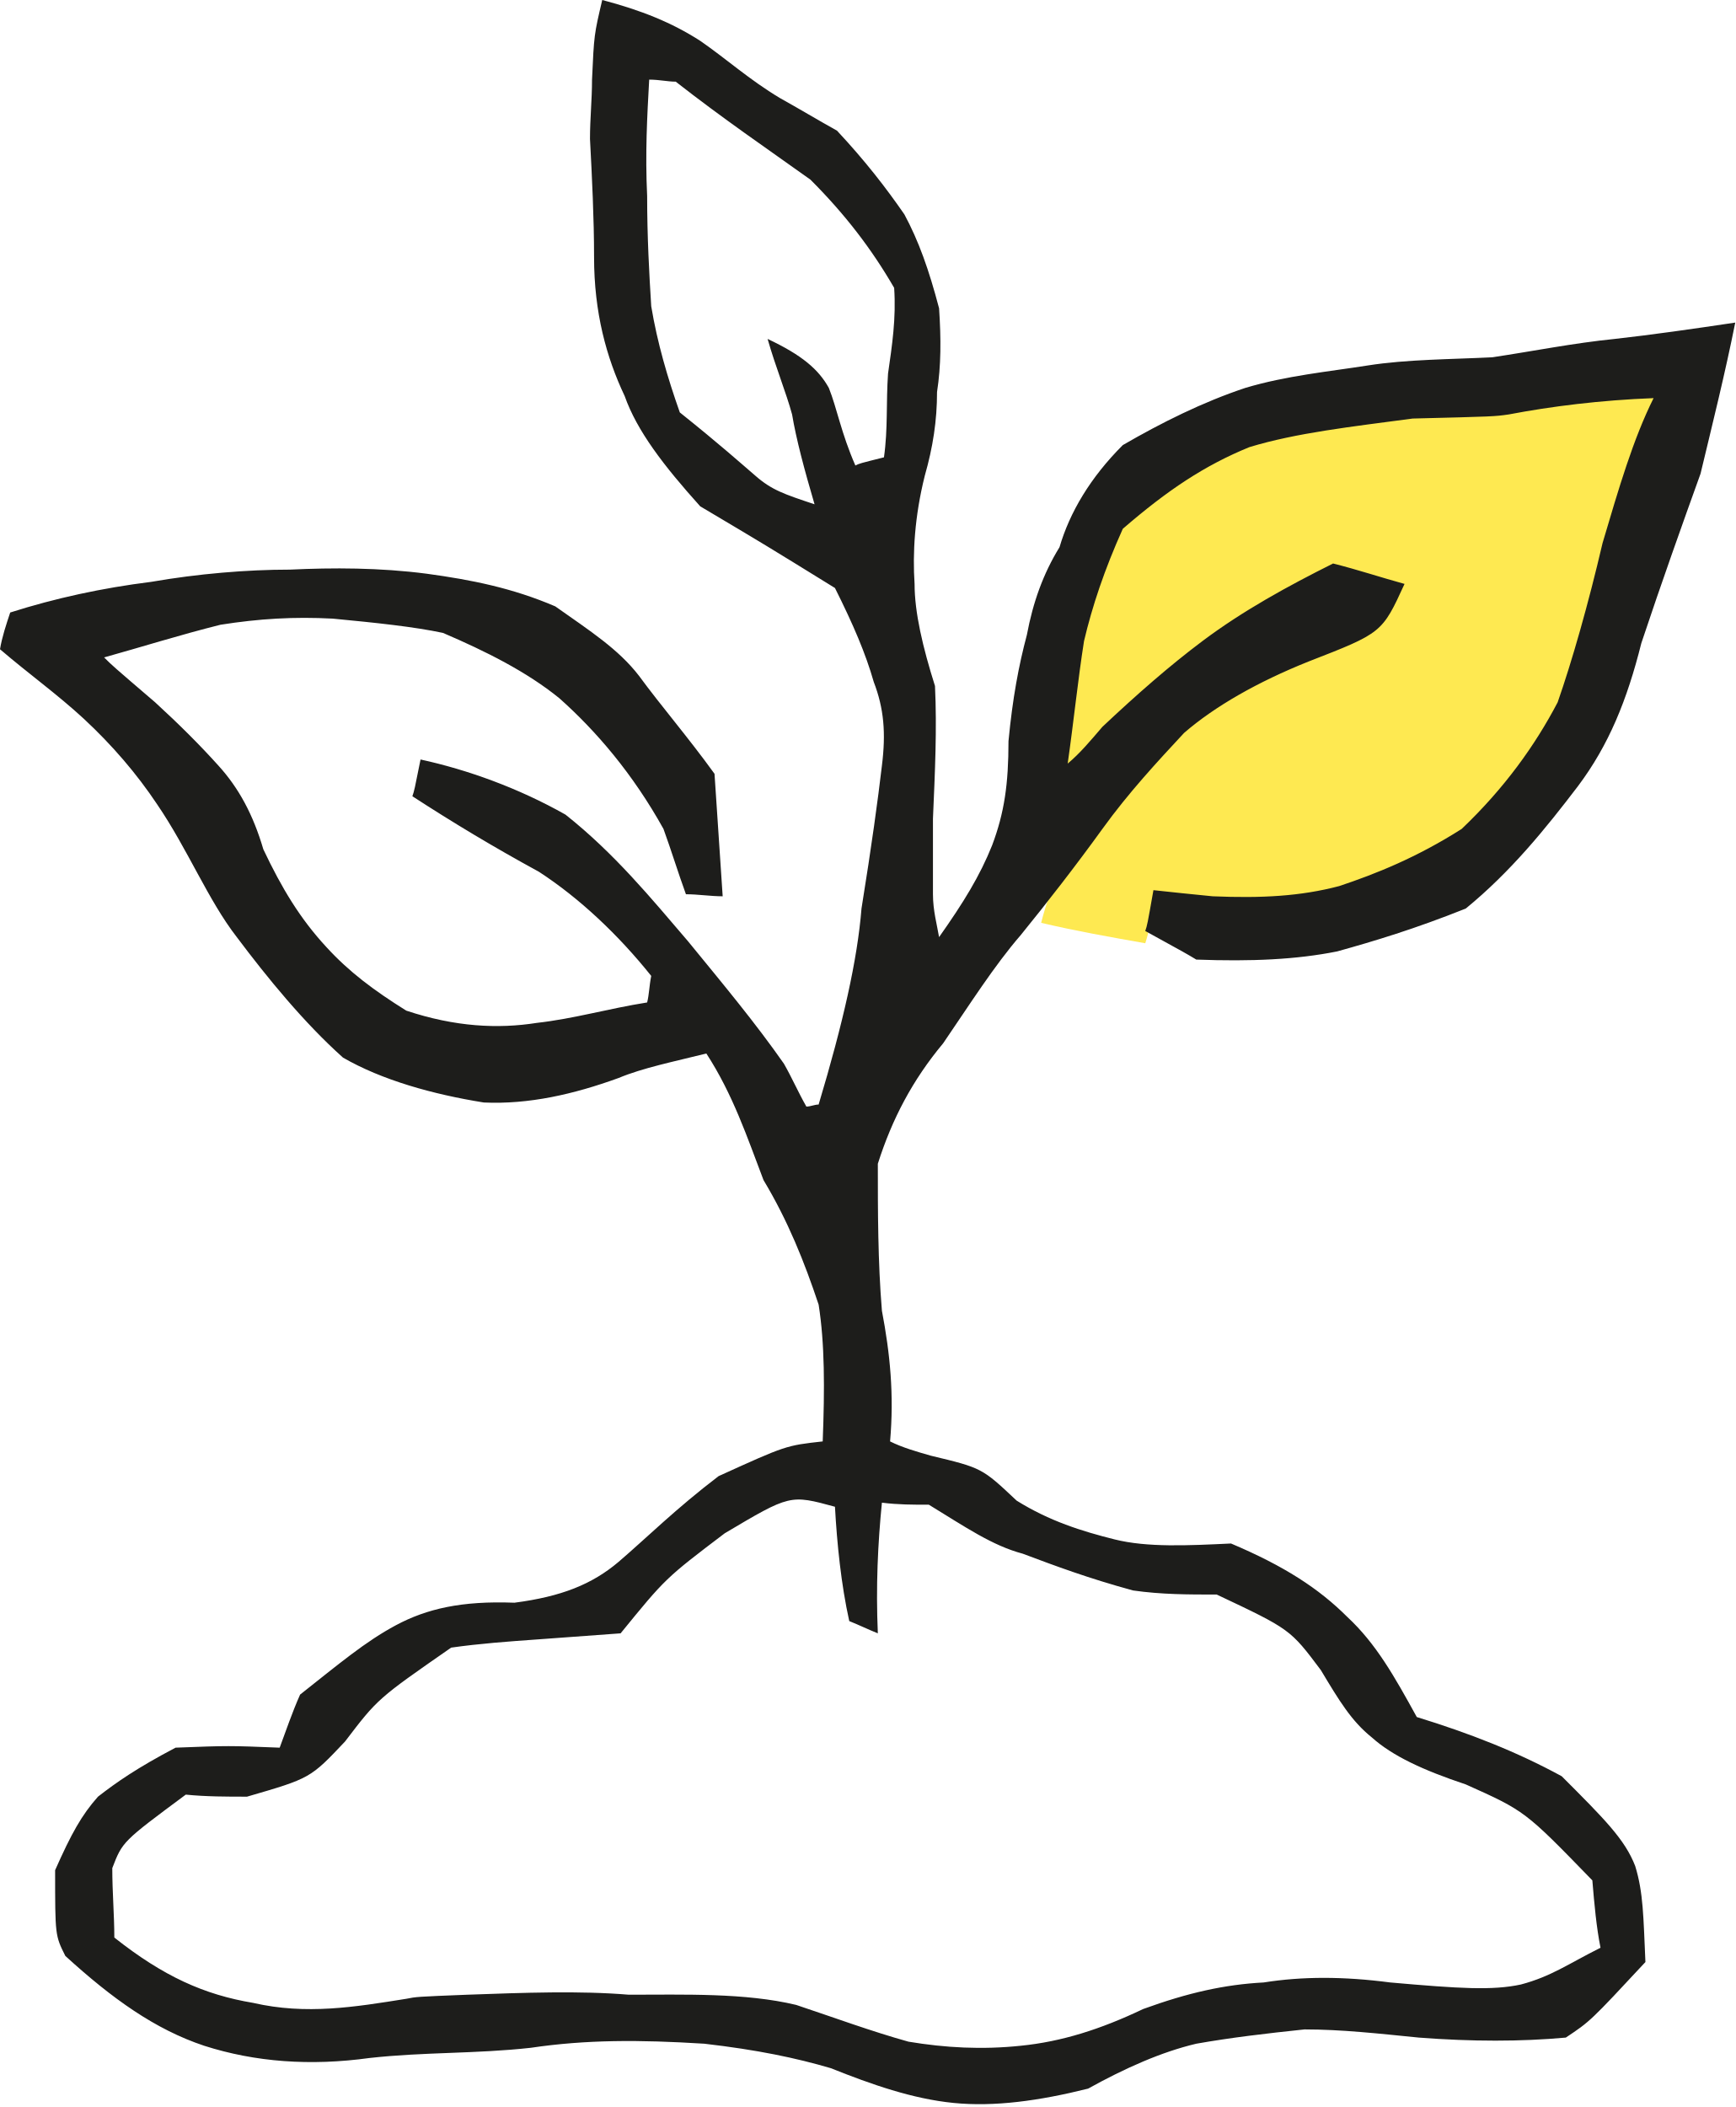
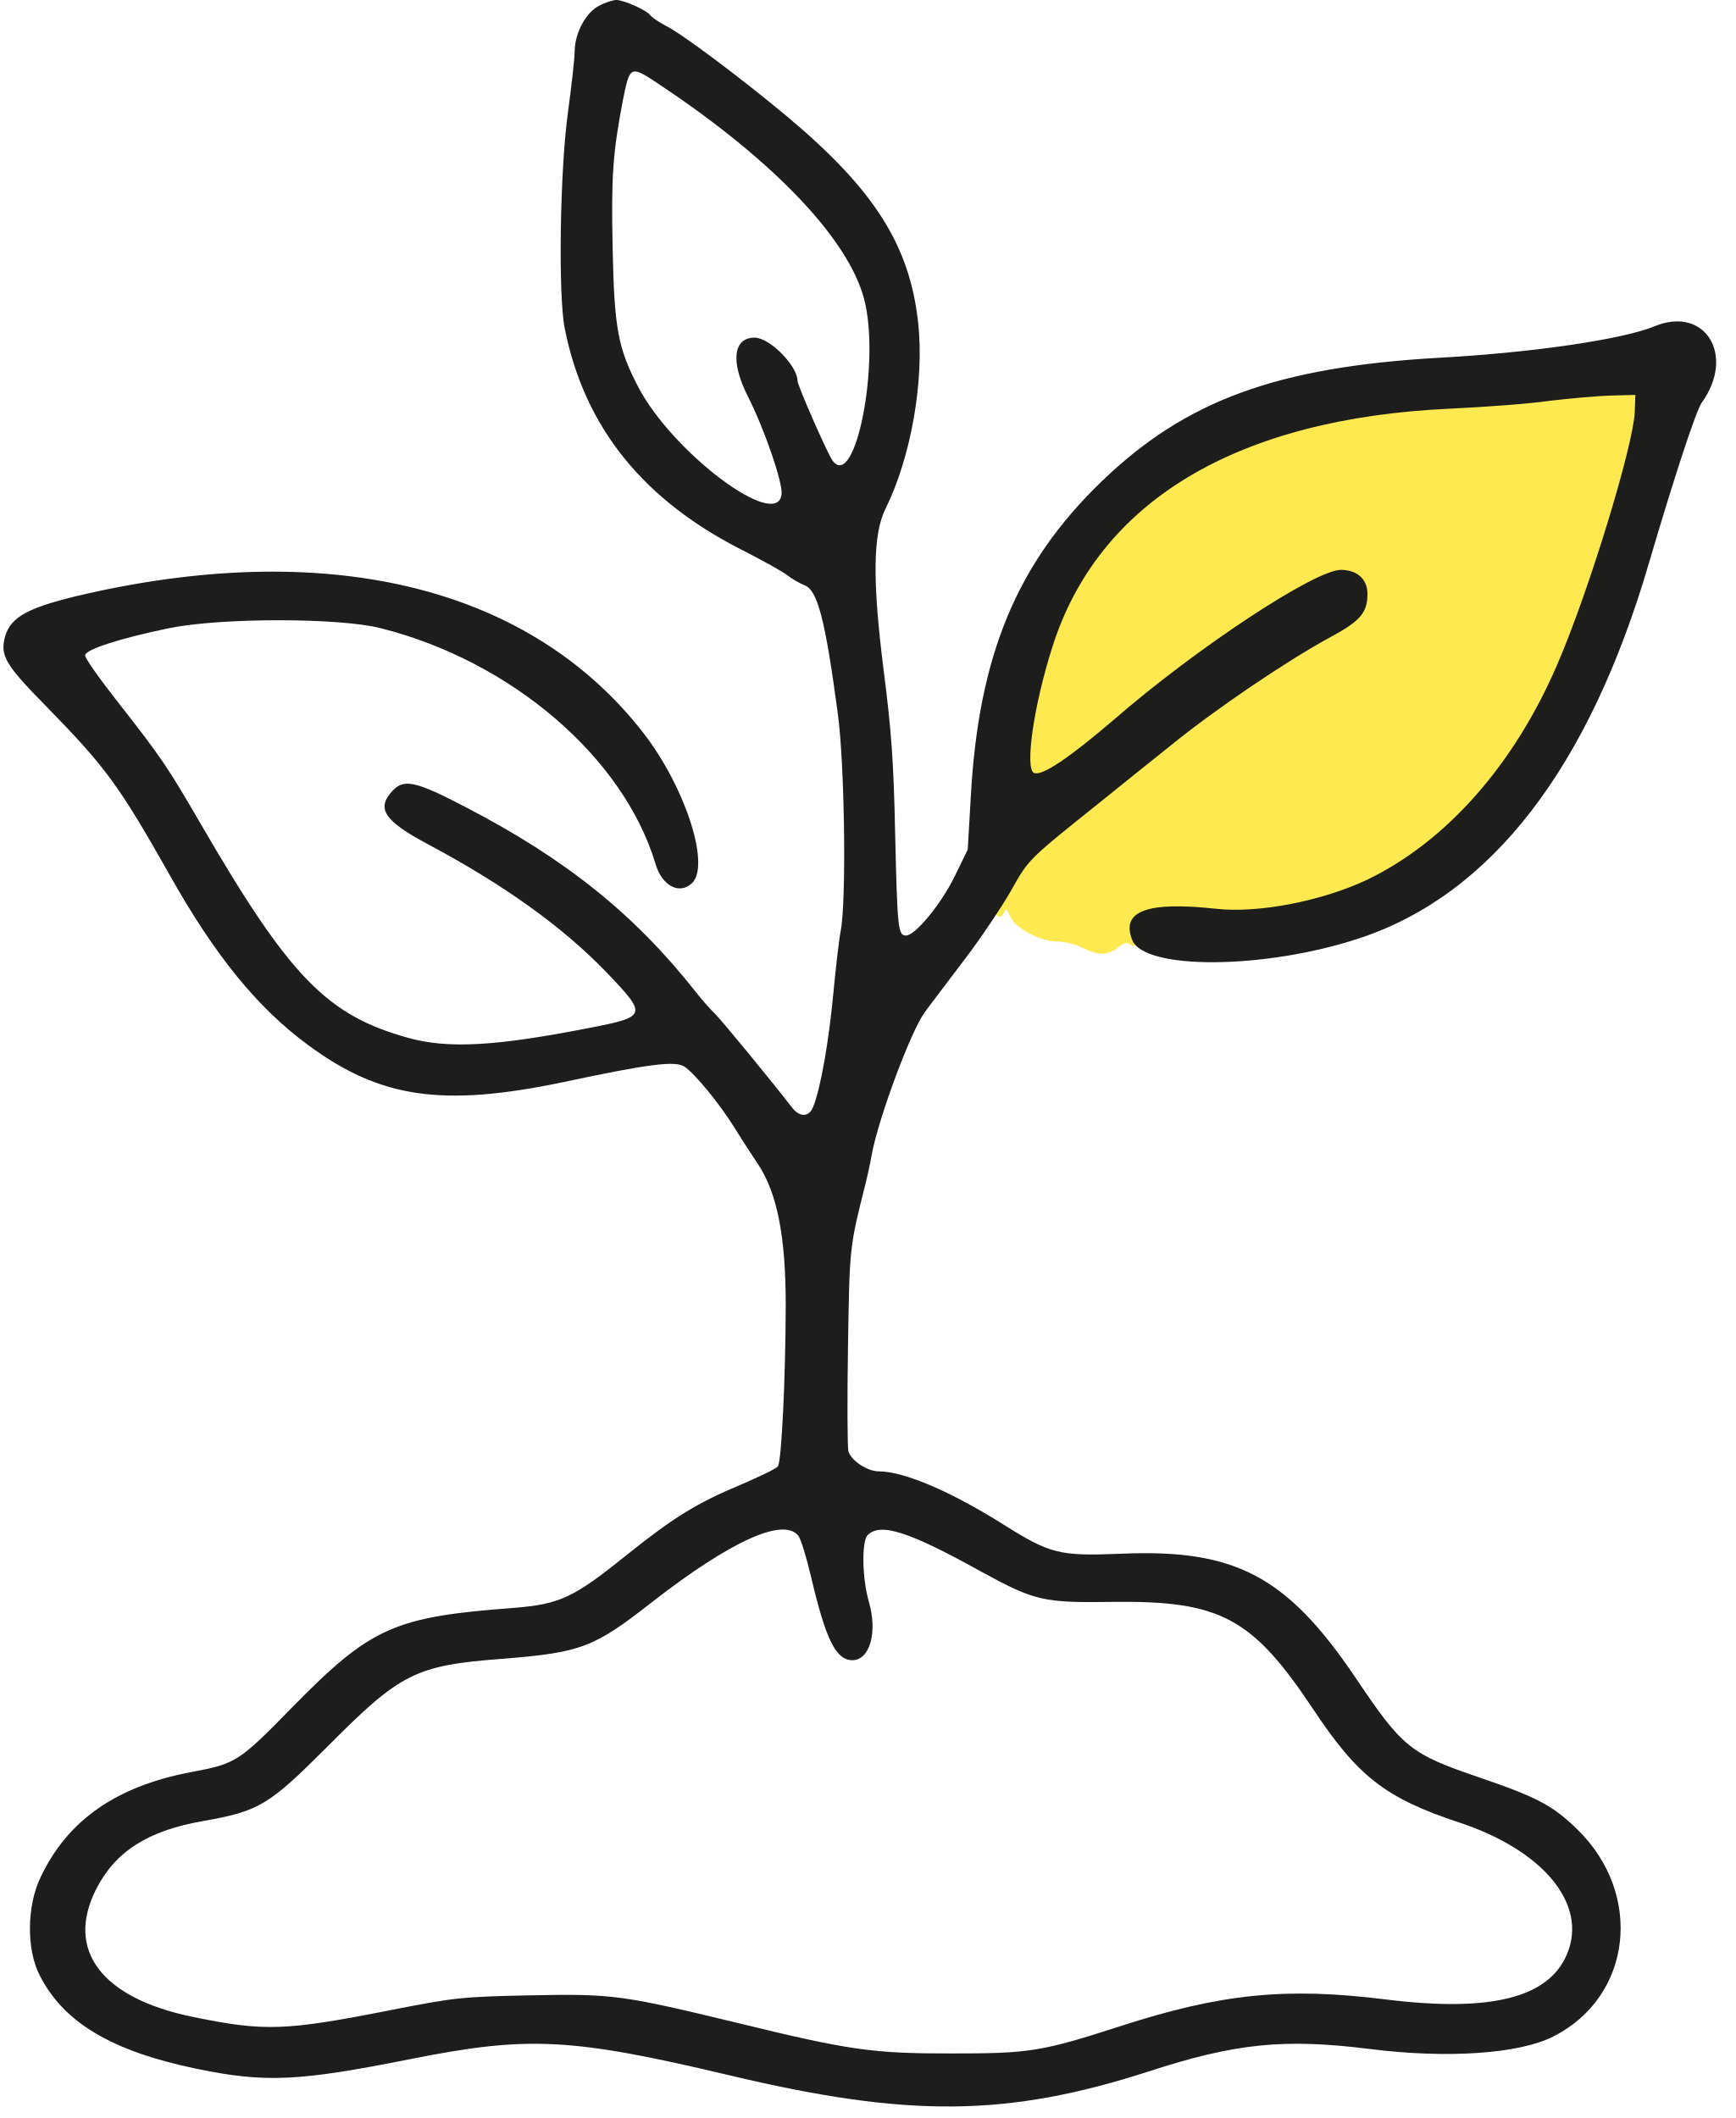
- <svg xmlns="http://www.w3.org/2000/svg" viewBox="0 0 85 103.2" width="85" height="103.2" role="img">
+ <svg xmlns="http://www.w3.org/2000/svg" viewBox="0 0 83.64 102.06" width="83.64" height="102.06" role="img">
  <g data-role="accent">
-     <path d="M81.5 19.5C80.9 21 80.3 22.8 79.7 25C79.1 27.3 78.5 29.9 77.8 32.3C77.3 34.2 76.6 35.8 75.2 37.6C74 39.3 72.4 40.9 70.5 42.3C68 43.6 66 44.4 63.9 44.6C61.8 44.7 59.4 44.5 56.6 44.3C56.4 44.9 56.3 45.6 56.1 46.2C54.4 45.9 52.7 45.6 51 45.2C51.5 43.2 52.5 41.2 53.7 39.5C54.8 37.8 56.3 36.3 57.6 35C59 33.8 60.9 32.7 62.9 31.8C64.5 31 66.1 30.4 67.6 29.7C67.3 29.3 67 28.8 66.8 28.4C64.1 29.2 61.8 30.5 59.5 31.9C57.7 33.2 56.1 34.7 54.4 36.5C52.8 38.1 52.8 38.1 51.7 38C51.9 35.3 52.1 33 52.5 30.9C53.1 29 54.1 27.1 55.6 24.7C57.2 23.4 59 22.3 61.2 21.4C63.6 20.7 66.1 20.3 68.2 19.7C70.7 19.4 73.2 19.2 75.2 19.1C77.2 18.9 79.4 19.1 81.5 19.5Z" fill="#FEE951" />
+     <path d="M76.64 18.21C76.19 18.45 75.8 18.49 73.98 18.51C72.15 18.51 71.77 18.55 71.27 18.81C70.76 19.06 70.39 19.11 68.58 19.11C66.77 19.11 66.4 19.15 65.89 19.4C65.57 19.57 65.03 19.7 64.7 19.7C64.37 19.7 63.83 19.84 63.51 20C63.18 20.17 62.77 20.3 62.61 20.3C62.45 20.3 62.04 20.43 61.72 20.6C61.39 20.76 60.86 20.9 60.52 20.9C59.58 20.9 57.12 22.2 55.75 23.42C55.13 23.97 54.45 24.54 54.21 24.67C53.98 24.82 53.64 25.18 53.45 25.49C53.24 25.79 52.57 26.58 51.94 27.24C50.61 28.61 49.78 30.09 49.78 31.05C49.78 31.39 49.64 31.91 49.48 32.24C49.31 32.57 49.18 33.11 49.18 33.43C49.18 33.76 49.04 34.3 48.88 34.63C48.19 35.97 48.61 38.36 49.55 38.6C50.1 38.73 50.33 38.6 51.88 37.17C52.63 36.46 53.43 35.79 53.66 35.67C53.89 35.55 54.7 34.88 55.46 34.18C56.21 33.48 57.06 32.78 57.33 32.61C57.97 32.23 59.69 31.08 61.34 29.93C62.42 29.18 63.21 28.78 63.8 28.66C64.09 28.6 64.51 28.49 64.74 28.43C65.07 28.34 65.15 28.37 65.15 28.61C65.15 29.09 64.27 29.78 62.54 30.66C60.77 31.55 59.91 32.11 58.52 33.24C58.04 33.63 57.45 34.06 57.22 34.18C57 34.3 56.19 34.97 55.45 35.67C54.69 36.37 53.85 37.05 53.6 37.2C52.94 37.54 50.31 40.14 49.98 40.76C49.85 41.05 49.42 41.64 49.03 42.09C48.22 43.03 47.98 43.43 47.98 43.87C47.98 44.24 48.25 44.28 48.39 43.94C48.45 43.76 48.52 43.81 48.67 44.15C48.91 44.73 50.12 45.37 50.97 45.37C51.3 45.37 51.83 45.51 52.16 45.67C52.91 46.06 53.37 46.05 53.86 45.66C54.18 45.42 54.31 45.39 54.48 45.52C54.64 45.66 54.73 45.6 54.92 45.24L55.16 44.78L58.74 44.78C62.03 44.78 62.37 44.75 62.91 44.48C63.24 44.31 63.64 44.18 63.8 44.18C63.97 44.18 64.37 44.05 64.7 43.88C65.03 43.72 65.45 43.58 65.66 43.58C65.85 43.58 66.34 43.34 66.73 43.06C67.13 42.78 67.67 42.43 67.91 42.3C68.16 42.15 68.77 41.7 69.28 41.28C69.79 40.87 70.43 40.39 70.7 40.22C70.97 40.06 71.33 39.7 71.49 39.43C71.66 39.17 72.13 38.52 72.55 38.02C73.36 37.05 76.04 31.91 76.04 31.34C76.04 31.18 76.45 30.24 76.94 29.26C77.43 28.27 77.83 27.33 77.83 27.17C77.83 26.99 77.97 26.6 78.13 26.27C78.3 25.94 78.43 25.4 78.43 25.08C78.43 24.75 78.57 24.21 78.73 23.88C78.89 23.55 79.03 23.15 79.03 22.99C79.03 22.82 79.16 22.42 79.33 22.09C79.49 21.76 79.63 21.34 79.63 21.17C79.64 20.97 79.73 20.66 79.85 20.45C80.74 18.88 78.4 17.24 76.64 18.21Z" fill="#FEE951" />
  </g>
  <g data-role="ink">
-     <path d="M29.5 0C31.4 0.5 32.9 1.1 34.3 2C35.6 2.9 36.7 3.9 38.2 4.8C39.1 5.3 40.1 5.9 41 6.4C42.4 7.9 43.4 9.2 44.3 10.5C45 11.8 45.5 13.2 46 15.1C46.1 16.6 46.1 17.9 45.9 19.2C45.9 20.6 45.7 21.9 45.3 23.3C44.8 25.3 44.7 27.1 44.8 28.6C44.8 30 45.2 31.7 45.8 33.6C45.9 35.7 45.8 37.8 45.7 40.1C45.7 41.4 45.7 42.6 45.7 43.8C45.7 44.6 45.9 45.3 46 45.9C47.2 44.2 48 42.9 48.6 41.4C49.2 39.8 49.4 38.4 49.4 36.3C49.6 34.2 49.9 32.6 50.3 31.1C50.6 29.5 51.1 28.1 51.9 26.8C52.4 25.1 53.4 23.4 55 21.8C56.9 20.7 58.9 19.7 61 19C63 18.4 65.1 18.2 67 17.9C68.9 17.6 71.1 17.6 73.1 17.5C75.1 17.2 77.1 16.8 79.1 16.6C80.9 16.4 83 16.1 85 15.8C84.5 18.3 83.9 20.7 83.3 23.2C82.4 25.7 81.4 28.5 80.4 31.5C79.7 34.3 78.8 36.5 77.3 38.5C75.7 40.6 74 42.7 71.8 44.5C69.3 45.5 67.3 46.1 65.5 46.6C63.5 47 61.3 47.1 58.6 47C58.1 46.7 58.1 46.7 56.1 45.6C56.2 45.3 56.2 45.3 56.5 43.6C57.4 43.7 58.4 43.8 59.4 43.9C61.8 44 63.7 43.9 65.6 43.4C67.4 42.8 69.4 42 71.6 40.6C73.7 38.6 75.2 36.5 76.3 34.4C77 32.4 77.8 29.6 78.5 26.6C79.3 23.9 80 21.5 81 19.5C78.4 19.6 76 19.9 73.9 20.3C73.2 20.4 73.2 20.4 69.2 20.5C66.2 20.9 63.5 21.2 61.2 21.9C59 22.8 57.2 24 55 25.9C54.1 27.9 53.5 29.7 53.1 31.4C52.8 33.3 52.6 35.3 52.3 37.4C52.9 36.9 53.4 36.3 54 35.6C55.7 34 57.3 32.6 58.9 31.4C60.9 29.9 63.1 28.7 65.3 27.6C66.5 27.9 67.7 28.3 68.8 28.6C67.7 31 67.7 31 64.1 32.4C61.6 33.4 59.5 34.6 58 35.9C56.7 37.3 55.3 38.8 54 40.6C52.7 42.4 51.3 44.2 50 45.8C48.7 47.3 47.5 49.2 46.2 51.1C44.7 52.9 43.7 54.8 43 57C43 59.3 43 61.8 43.2 64.2C43.6 66.3 43.8 68.3 43.6 70.6C44.2 70.9 44.9 71.1 45.6 71.3C48.1 71.9 48.1 71.9 49.8 73.5C51.4 74.5 53 75 54.6 75.4C56.2 75.8 58.2 75.7 60.3 75.6C62.9 76.7 64.6 77.8 66 79.2C67.4 80.5 68.3 82.1 69.4 84.1C72 84.9 74.3 85.8 76.5 87C78.6 89.1 79.6 90.1 80.1 91.4C80.5 92.7 80.5 93.9 80.6 96.1C77.9 99 77.9 99 76.7 99.8C74.5 100 72.1 100 69.5 99.8C67.5 99.6 65.7 99.4 63.9 99.4C62 99.6 60.3 99.8 58.6 100.1C56.9 100.5 55.1 101.3 53.3 102.3C50.9 102.9 48.7 103.2 46.7 103C44.7 102.8 42.7 102.1 40.7 101.3C39 100.8 37.1 100.4 34.5 100.1C31.3 99.9 28.7 99.9 26 100.3C23.3 100.6 20.8 100.5 18.1 100.8C15.2 101.2 12.5 101 10 100.2C7.6 99.4 5.5 97.9 3.2 95.8C2.7 94.8 2.7 94.8 2.7 91.6C3.5 89.8 4 88.9 4.8 88C5.7 87.3 6.7 86.6 8.6 85.6C11.2 85.5 11.2 85.5 13.7 85.6C14 84.8 14.3 83.9 14.7 83C16.6 81.5 17.9 80.4 19.4 79.6C20.9 78.8 22.6 78.4 25.2 78.5C27.5 78.2 29 77.6 30.3 76.5C31.7 75.3 33.1 73.9 35.2 72.3C38.5 70.8 38.5 70.8 40.3 70.6C40.4 68 40.4 65.8 40.1 63.9C39.4 61.8 38.6 59.8 37.4 57.8C36.6 55.7 35.9 53.6 34.6 51.6C33 52 31.5 52.3 30.3 52.8C28.1 53.6 25.9 54.1 23.7 54C21.2 53.6 18.7 52.9 16.8 51.8C14.9 50.1 13.1 47.9 11.6 45.9C10.2 44.1 9.2 41.6 7.7 39.4C6.7 37.9 5.5 36.5 4.1 35.2C2.8 34 1.4 33 0 31.8C0.1 31.2 0.3 30.6 0.5 30C2.7 29.3 5 28.8 7.4 28.5C9.7 28.1 12.1 27.9 14.2 27.9C16.3 27.8 18.6 27.8 20.9 28.1C23.1 28.4 25.1 28.8 27.2 29.7C28.9 30.9 30.3 31.8 31.3 33.1C32.4 34.6 33.7 36.1 35 37.9C35.2 40.9 35.2 40.9 35.4 43.9C34.8 43.9 34.2 43.8 33.6 43.8C33.2 42.7 32.9 41.7 32.5 40.6C31 37.9 29.2 35.8 27.4 34.2C25.8 32.9 23.8 31.9 21.7 31C20.3 30.7 18.4 30.5 16.3 30.3C14.4 30.2 12.7 30.3 10.8 30.6C8.8 31.1 6.9 31.7 5.1 32.2C5.5 32.6 5.5 32.6 7.6 34.4C8.8 35.5 9.8 36.5 10.7 37.5C11.7 38.6 12.4 39.9 12.9 41.6C13.8 43.5 14.7 45 16 46.4C17.1 47.6 18.3 48.5 19.9 49.5C22.3 50.3 24.4 50.4 26.3 50.1C28.1 49.9 29.8 49.4 31.7 49.1C31.8 48.7 31.8 48.3 31.9 47.8C30.3 45.8 28.4 44 26.4 42.7C24.2 41.5 22.2 40.3 20.2 39C20.3 38.7 20.3 38.7 20.6 37.2C22.9 37.7 25.4 38.6 27.7 39.9C30.1 41.8 31.9 44 33.7 46.1C35.5 48.3 37 50.1 38.4 52.1C38.8 52.8 39.1 53.5 39.5 54.2C39.7 54.2 39.9 54.1 40.1 54.1C41.3 50.1 42 47 42.2 44.5C42.7 41.4 43 39.2 43.2 37.5C43.4 35.9 43.3 34.7 42.8 33.4C42.4 32 41.8 30.6 40.9 28.8C37.5 26.7 37.5 26.7 34.3 24.8C32.5 22.8 31.2 21.1 30.6 19.4C29.7 17.5 29.1 15.3 29.1 12.6C29.1 10.7 29 8.7 28.9 6.8C28.9 5.8 29 4.9 29 3.9C29.1 1.7 29.1 1.7 29.5 0ZM31.8 3.9C31.7 5.7 31.6 7.5 31.7 9.6C31.7 11.6 31.8 13.4 31.9 15C32.2 16.8 32.7 18.5 33.3 20.2C35.3 21.8 36.3 22.7 37 23.3C37.8 24 38.4 24.2 39.9 24.7C39.4 23 39 21.5 38.8 20.3C38.5 19.2 38 18 37.6 16.6C39.3 17.4 40.1 18.1 40.6 19C41 20 41.2 21.2 41.9 22.8C42.1 22.7 42.1 22.7 43.3 22.4C43.5 21 43.4 19.7 43.5 18.3C43.7 16.9 43.9 15.6 43.8 14.1C42.7 12.2 41.4 10.5 39.7 8.8C37.6 7.3 35.4 5.8 33.1 4C32.7 4 32.3 3.9 31.8 3.9ZM35.5 75.1C32.6 77.3 32.6 77.3 30.4 80C29 80.1 27.7 80.2 26.3 80.3C24.9 80.4 23.5 80.5 22.1 80.7C18.5 83.2 18.5 83.2 16.9 85.3C15.2 87.1 15.2 87.1 12.1 88C11.1 88 10.1 88 9.1 87.9C6 90.2 6 90.2 5.5 91.5C5.5 92.7 5.6 93.8 5.6 94.9C8 96.8 10 97.7 12.4 98.1C15 98.7 17.4 98.3 19.9 97.9C20.4 97.8 20.4 97.8 22.9 97.7C25.7 97.6 28.4 97.5 30.8 97.7C33.5 97.7 36.5 97.6 39 98.2C40.8 98.8 42.7 99.5 44.5 100C46.3 100.3 48.1 100.4 50 100.2C52 100 53.9 99.4 56 98.4C58.2 97.6 60 97.2 61.9 97.1C63.8 96.8 65.8 96.8 68.1 97.1C71.5 97.4 73.1 97.5 74.5 97.2C76 96.8 76.8 96.2 78.4 95.4C78.2 94.4 78.1 93.3 78 92.1C74.7 88.7 74.7 88.7 71.8 87.4C69.7 86.7 68.2 86 67.2 85.1C66.2 84.3 65.6 83.3 64.7 81.8C63.2 79.8 63.2 79.8 59.6 78.1C58.2 78.1 56.9 78.1 55.5 77.9C53.3 77.3 51.7 76.7 50.1 76.1C48.6 75.7 47.3 74.8 45.5 73.7C44.7 73.7 44 73.7 43.2 73.6C43 75.6 42.9 77.7 43 80C42.5 79.8 42.1 79.6 41.6 79.4C41.2 77.6 41 75.6 40.9 73.8C38.7 73.2 38.7 73.2 35.5 75.1Z" fill="#1D1D1B" />
+     <path d="M28.88 0.27C28.24 0.58 27.69 1.6 27.69 2.48C27.69 2.81 27.54 4.12 27.37 5.39C26.98 8.18 26.89 14.21 27.21 15.82C28.16 20.6 31.01 24.14 35.91 26.58C36.76 27.02 37.67 27.52 37.91 27.7C38.16 27.9 38.54 28.11 38.76 28.2C39.39 28.43 39.76 29.82 40.37 34.39C40.7 36.82 40.79 43.39 40.51 44.85C40.43 45.25 40.27 46.64 40.15 47.91C39.94 50.15 39.54 52.46 39.19 53.31C39 53.84 38.55 53.85 38.18 53.39C37.12 52.02 34.84 49.25 34.48 48.88C34.22 48.63 33.79 48.14 33.51 47.78C30.58 44.06 27.25 41.39 22.45 38.9C20.04 37.64 19.46 37.51 18.91 38.11C18.12 38.96 18.51 39.55 20.58 40.66C24.3 42.64 27.12 44.67 29.22 46.85C31.21 48.93 31.19 48.99 28.36 49.54C23.85 50.42 21.61 50.54 19.7 50.02C15.75 48.93 13.97 47.11 9.63 39.63C8.06 36.93 7.78 36.51 5.64 33.78C4.79 32.7 4.1 31.72 4.1 31.58C4.1 31.3 5.81 30.75 8.15 30.27C10.64 29.76 16.34 29.76 18.34 30.27C24.63 31.85 30.04 36.49 31.58 41.61C31.89 42.7 32.76 43.14 33.36 42.54C34.22 41.67 33.03 37.96 31.04 35.37C25.64 28.36 16.07 25.94 4.22 28.6C1.4 29.24 0.51 29.7 0.24 30.69C0 31.6 0.25 32.03 2.27 34.08C5.12 37 5.73 37.84 8.18 42.17C10.36 46.05 12.42 48.58 14.85 50.36C18.33 52.93 21.33 53.36 27.16 52.14C31.34 51.25 32.54 51.11 32.98 51.4C33.48 51.73 34.66 53.16 35.43 54.4C35.79 54.99 36.28 55.73 36.52 56.09C37.45 57.49 37.86 59.58 37.86 62.9C37.85 66.45 37.66 70.43 37.48 70.66C37.39 70.78 36.58 71.16 35.7 71.54C33.57 72.43 32.46 73.12 30.22 74.91C27.63 77 26.98 77.3 24.75 77.48C19 77.91 17.88 78.4 14.1 82.25C11.48 84.93 11.37 84.98 9.22 85.39C5.6 86.07 3.25 87.72 1.96 90.45C1.28 91.85 1.27 93.98 1.93 95.22C3.09 97.48 5.42 98.85 9.48 99.69C12.79 100.37 14.37 100.3 19.78 99.22C25.46 98.09 27.51 98.19 35.18 100.01C43.8 102.06 48.55 102.01 55.37 99.81C59.52 98.46 61.86 98.22 65.97 98.73C69.73 99.21 73.21 98.97 74.85 98.13C78.64 96.21 79.21 91.28 76 88.15C74.82 87 74.06 86.6 71.31 85.66C67.94 84.51 67.6 84.24 65.3 80.82C62 75.94 59.51 74.63 54.01 74.87C51.03 74.99 50.61 74.88 48.33 73.45C45.79 71.85 43.54 70.9 42.34 70.9C41.78 70.9 41 70.37 40.88 69.93C40.83 69.73 40.82 67.46 40.86 64.9C40.94 60.03 40.92 60.15 41.73 56.94C41.81 56.61 41.94 56.02 42.01 55.61C42.34 53.85 43.89 49.69 44.55 48.79C44.83 48.4 45.72 47.24 46.49 46.22C47.27 45.19 48.27 43.7 48.72 42.91C49.57 41.39 49.54 41.43 53.04 38.63C53.89 37.94 55.4 36.73 56.4 35.93C58.55 34.18 61.97 31.87 64 30.76C65.55 29.93 65.89 29.54 65.89 28.61C65.89 27.91 65.39 27.46 64.61 27.46C63.36 27.46 57.64 31.23 53.66 34.69C51.52 36.52 50.22 37.4 49.83 37.25C49.37 37.08 49.8 34.02 50.7 31.2C52.92 24.15 59.6 20.15 69.92 19.69C71.61 19.61 73.76 19.45 74.7 19.31C75.64 19.2 76.95 19.08 77.61 19.06L78.8 19.03L78.77 19.85C78.7 21.48 76.57 28.45 75.07 31.94C73 36.81 69.7 40.55 65.88 42.39C63.7 43.42 60.63 44.02 58.58 43.79C55.27 43.43 54.01 43.9 54.55 45.28C55.1 46.76 60.95 46.72 65.51 45.21C71.86 43.11 76.57 37 79.46 27.11C80.65 23.06 81.73 19.76 82 19.4C83.64 17.12 82.16 14.72 79.73 15.72C78.24 16.34 73.92 16.99 69.33 17.24C61.51 17.69 57.13 19.29 53.07 23.21C49 27.14 47.16 31.57 46.78 38.34L46.63 40.94L46.01 42.21C45.36 43.55 44.1 45.08 43.66 45.08C43.27 45.08 43.24 44.79 43.13 40.08C43.06 36.7 42.95 35.21 42.58 32.31C42.03 27.97 42.06 25.73 42.67 24.51C43.89 22.05 44.55 18.34 44.24 15.54C43.83 11.81 42.12 9.12 37.91 5.6C35.73 3.78 32.84 1.61 32.06 1.23C31.72 1.05 31.39 0.82 31.33 0.73C31.19 0.51 30.07 0 29.7 0C29.54 0 29.16 0.12 28.88 0.27ZM31.98 4.21C37.36 7.82 40.89 11.55 41.64 14.42C42.43 17.45 41.22 23.66 40.12 22.2C39.89 21.9 38.43 18.58 38.43 18.36C38.43 17.63 37.09 16.27 36.36 16.27C35.33 16.27 35.19 17.42 36.03 19.09C36.82 20.64 37.72 23.24 37.66 23.81C37.48 25.61 32.43 21.84 30.76 18.66C29.78 16.78 29.6 15.85 29.52 11.99C29.45 8.49 29.52 7.42 30.01 4.85C30.37 3.09 30.34 3.11 31.98 4.21ZM38.46 73.99C38.58 74.13 38.86 75.04 39.09 76.02C39.79 79 40.28 80 41.07 80C41.91 80 42.3 78.66 41.86 77.16C41.54 76.04 41.51 74.27 41.81 73.97C42.42 73.36 43.79 73.79 47.31 75.75C49.88 77.15 50.27 77.24 53.66 77.19C58.8 77.13 60.34 77.96 63.24 82.31C65.42 85.6 66.74 86.64 70.31 87.82C74.37 89.16 76.51 91.76 75.51 94.15C74.63 96.28 71.82 96.98 66.71 96.34C61.95 95.75 58.82 96.07 54 97.63C50.16 98.87 49.61 98.95 45.82 98.95C42.06 98.95 40.97 98.81 35.46 97.46C29.94 96.13 29.54 96.07 25.52 96.15C22.24 96.22 21.95 96.25 18.88 96.85C13.72 97.87 12.75 97.9 9.25 97.18C4.88 96.27 3.15 93.97 4.63 91.04C5.55 89.22 7.13 88.21 9.79 87.75C12.51 87.27 12.96 86.98 15.79 84.15C19.31 80.61 20.01 80.25 24.24 79.93C28 79.63 28.63 79.39 31.43 77.19C35.22 74.25 37.72 73.12 38.46 73.99Z" fill="#1D1D1B" />
  </g>
</svg>
